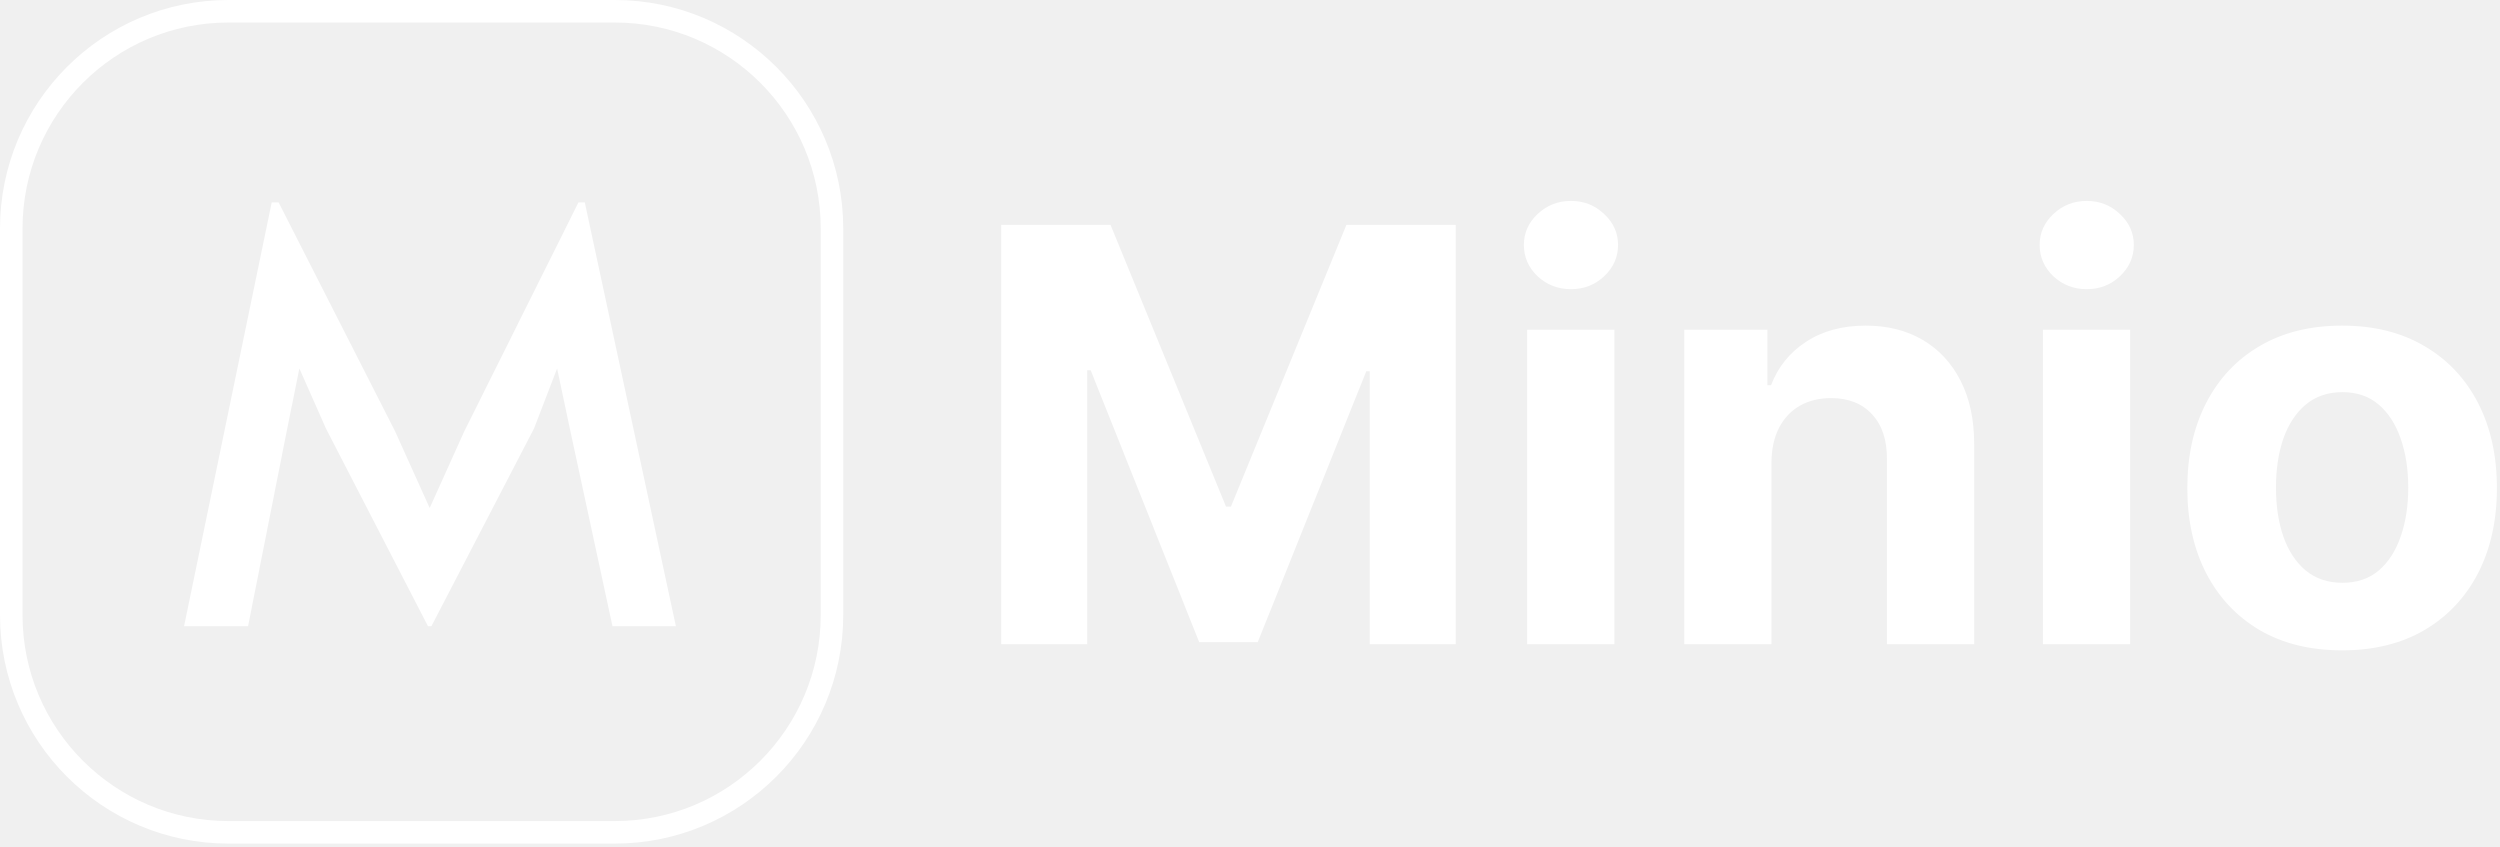
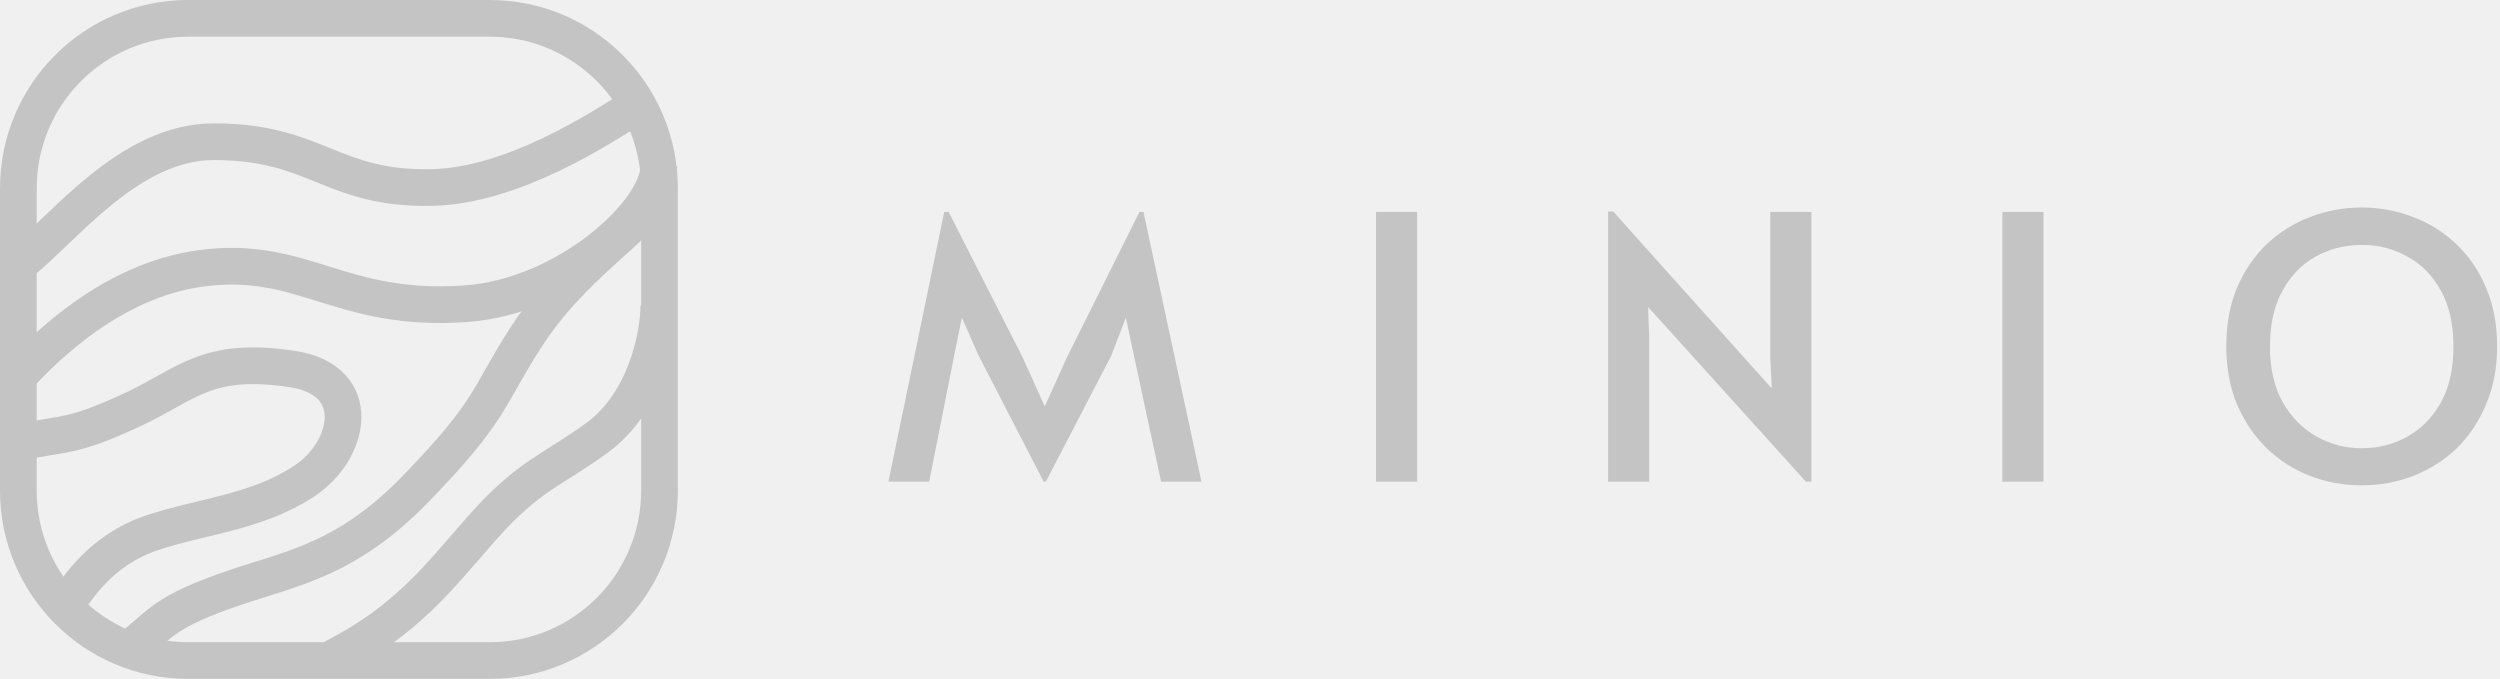
- <svg xmlns="http://www.w3.org/2000/svg" width="555" height="188" viewBox="0 0 555 188" fill="none">
-   <path d="M136.471 2.5H50.729C24.093 2.5 2.5 24.102 2.5 50.75V136.528C2.5 163.176 24.093 184.778 50.729 184.778H136.471C163.107 184.778 184.7 163.176 184.7 136.528V50.75C184.7 24.102 163.107 2.5 136.471 2.5Z" stroke="white" stroke-width="5" />
-   <path d="M222.266 49.923H246.539L272.175 112.468H273.266L298.902 49.923H323.175V143.014H304.084V82.423H303.312L279.221 142.559H266.221L242.13 82.196H241.357V143.014H222.266V49.923ZM339.027 143.014V73.196H358.391V143.014H339.027ZM348.755 64.196C345.876 64.196 343.406 63.241 341.346 61.332C339.315 59.393 338.3 57.075 338.3 54.377C338.3 51.711 339.315 49.423 341.346 47.514C343.406 45.575 345.876 44.605 348.755 44.605C351.634 44.605 354.088 45.575 356.118 47.514C358.179 49.423 359.209 51.711 359.209 54.377C359.209 57.075 358.179 59.393 356.118 61.332C354.088 63.241 351.634 64.196 348.755 64.196ZM393.266 102.65V143.014H373.902V73.196H392.357V85.514H393.175C394.721 81.453 397.312 78.241 400.948 75.877C404.584 73.484 408.993 72.287 414.175 72.287C419.024 72.287 423.251 73.347 426.857 75.469C430.463 77.59 433.266 80.62 435.266 84.559C437.266 88.469 438.266 93.135 438.266 98.559V143.014H418.902V102.014C418.933 97.741 417.842 94.408 415.63 92.014C413.418 89.59 410.372 88.378 406.493 88.378C403.887 88.378 401.584 88.938 399.584 90.059C397.615 91.181 396.069 92.817 394.948 94.969C393.857 97.09 393.296 99.65 393.266 102.65ZM453.527 143.014V73.196H472.891V143.014H453.527ZM463.255 64.196C460.376 64.196 457.906 63.241 455.846 61.332C453.815 59.393 452.8 57.075 452.8 54.377C452.8 51.711 453.815 49.423 455.846 47.514C457.906 45.575 460.376 44.605 463.255 44.605C466.134 44.605 468.588 45.575 470.618 47.514C472.679 49.423 473.709 51.711 473.709 54.377C473.709 57.075 472.679 59.393 470.618 61.332C468.588 63.241 466.134 64.196 463.255 64.196ZM519.948 144.378C512.887 144.378 506.781 142.878 501.63 139.878C496.509 136.847 492.554 132.635 489.766 127.241C486.978 121.817 485.584 115.529 485.584 108.378C485.584 101.165 486.978 94.862 489.766 89.469C492.554 84.044 496.509 79.832 501.63 76.832C506.781 73.802 512.887 72.287 519.948 72.287C527.009 72.287 533.099 73.802 538.221 76.832C543.372 79.832 547.342 84.044 550.13 89.469C552.918 94.862 554.312 101.165 554.312 108.378C554.312 115.529 552.918 121.817 550.13 127.241C547.342 132.635 543.372 136.847 538.221 139.878C533.099 142.878 527.009 144.378 519.948 144.378ZM520.039 129.378C523.251 129.378 525.933 128.468 528.084 126.65C530.236 124.802 531.857 122.287 532.948 119.105C534.069 115.923 534.63 112.302 534.63 108.241C534.63 104.181 534.069 100.559 532.948 97.378C531.857 94.196 530.236 91.681 528.084 89.832C525.933 87.984 523.251 87.059 520.039 87.059C516.796 87.059 514.069 87.984 511.857 89.832C509.675 91.681 508.024 94.196 506.902 97.378C505.812 100.559 505.266 104.181 505.266 108.241C505.266 112.302 505.812 115.923 506.902 119.105C508.024 122.287 509.675 124.802 511.857 126.65C514.069 128.468 516.796 129.378 520.039 129.378Z" fill="white" />
-   <path d="M95.007 139.014L72.351 95.11L66.463 81.798L63.775 95.11L55.071 139.014H40.863L60.319 44.934H61.855L87.711 95.75L95.391 112.774L103.071 95.75L128.415 44.934H129.823L150.047 139.014H135.967L126.495 95.11L123.679 81.798L118.559 95.11L95.775 139.014H95.007Z" fill="white" />
+ <svg xmlns="http://www.w3.org/2000/svg" width="545" height="148" viewBox="0 0 545 148" fill="none">
+   <path d="M227.52 105L213.36 77.56L209.68 69.24L208 77.56L202.56 105H193.68L205.84 46.2H206.8L222.96 77.96L227.76 88.6L232.56 77.96L248.4 46.2H249.28L261.92 105H253.12L247.2 77.56L245.44 69.24L242.24 77.56L228 105H227.52ZM299.974 105V46.2H308.934V105H299.974ZM393.685 105L359.285 66.92L359.525 73.32V105H350.565V46.12H351.685L386.245 84.68L385.925 77.96V46.2H394.885V105H393.685ZM436.518 105V46.2H445.478V105H436.518ZM514.852 105.8C510.852 105.8 507.065 105.107 503.492 103.72C499.972 102.333 496.852 100.333 494.132 97.72C491.412 95.053 489.252 91.853 487.652 88.12C486.105 84.387 485.332 80.173 485.332 75.48C485.332 70.733 486.105 66.493 487.652 62.76C489.252 59.027 491.412 55.853 494.132 53.24C496.905 50.627 500.052 48.653 503.572 47.32C507.145 45.933 510.905 45.24 514.852 45.24C518.799 45.24 522.532 45.933 526.052 47.32C529.625 48.653 532.772 50.627 535.492 53.24C538.265 55.853 540.425 59.027 541.972 62.76C543.572 66.493 544.372 70.733 544.372 75.48C544.372 80.173 543.572 84.387 541.972 88.12C540.425 91.853 538.292 95.053 535.572 97.72C532.852 100.333 529.705 102.333 526.132 103.72C522.612 105.107 518.852 105.8 514.852 105.8ZM514.852 97.72C518.479 97.72 521.812 96.867 524.852 95.16C527.892 93.453 530.319 90.973 532.132 87.72C533.945 84.413 534.852 80.36 534.852 75.56C534.852 70.707 533.945 66.653 532.132 63.4C530.319 60.093 527.892 57.613 524.852 55.96C521.865 54.253 518.532 53.4 514.852 53.4C511.172 53.4 507.812 54.253 504.772 55.96C501.785 57.613 499.385 60.093 497.572 63.4C495.759 66.653 494.852 70.707 494.852 75.56C494.852 80.36 495.785 84.413 497.652 87.72C499.519 90.973 501.972 93.453 505.012 95.16C508.052 96.867 511.332 97.72 514.852 97.72Z" fill="#C4C4C4" />
+   <path d="M71.891 143.797C88.767 135.349 95.671 125.748 105.149 115.031C115.308 103.543 120.396 102.581 130.192 95.41C140.775 87.662 143.617 73.136 143.617 66.607" stroke="#C4C4C4" stroke-width="8" />
+   <path d="M4.384 81.585C9.966 75.681 24.329 61.231 43.507 58.543C66.02 55.387 73.912 68.138 101.425 66.223C123.435 64.692 143.617 46.254 143.617 36.269" stroke="#C4C4C4" stroke-width="8" />
+   <path d="M106.772 4H40.998C20.564 4 4 20.592 4 41.059V106.941C4 127.408 20.564 144 40.998 144H106.772C127.205 144 143.77 127.408 143.77 106.941V41.059C143.77 20.592 127.205 4 106.772 4Z" stroke="#C4C4C4" stroke-width="8" />
+   <path d="M28.548 141.109C35.238 135.986 35.452 133.429 51.294 128.068C63.85 123.82 75.726 121.908 90.542 106.645C107.373 89.306 106.027 86.961 114.626 73.577C123.197 60.238 134.027 53.166 144 42.798" stroke="#C4C4C4" stroke-width="8" />
+   <path d="M4.063 96.449C14.739 94.257 15.507 95.41 28.164 89.649C40.822 83.889 44.657 77.612 63.637 80.433C79.631 82.809 76.532 98.277 66.137 105.01C55.741 111.744 43.895 112.561 33.15 116.147C21.643 119.987 16.739 128.748 14.739 131.124" stroke="#C4C4C4" stroke-width="8" />
+   <path d="M4.767 57.007C13.819 49.903 28.164 30.893 46.575 30.893C69.205 30.893 72.172 41.341 94.137 40.877C111.709 40.507 130.713 28.237 140.164 22.06" stroke="#C4C4C4" stroke-width="8" />
</svg>
